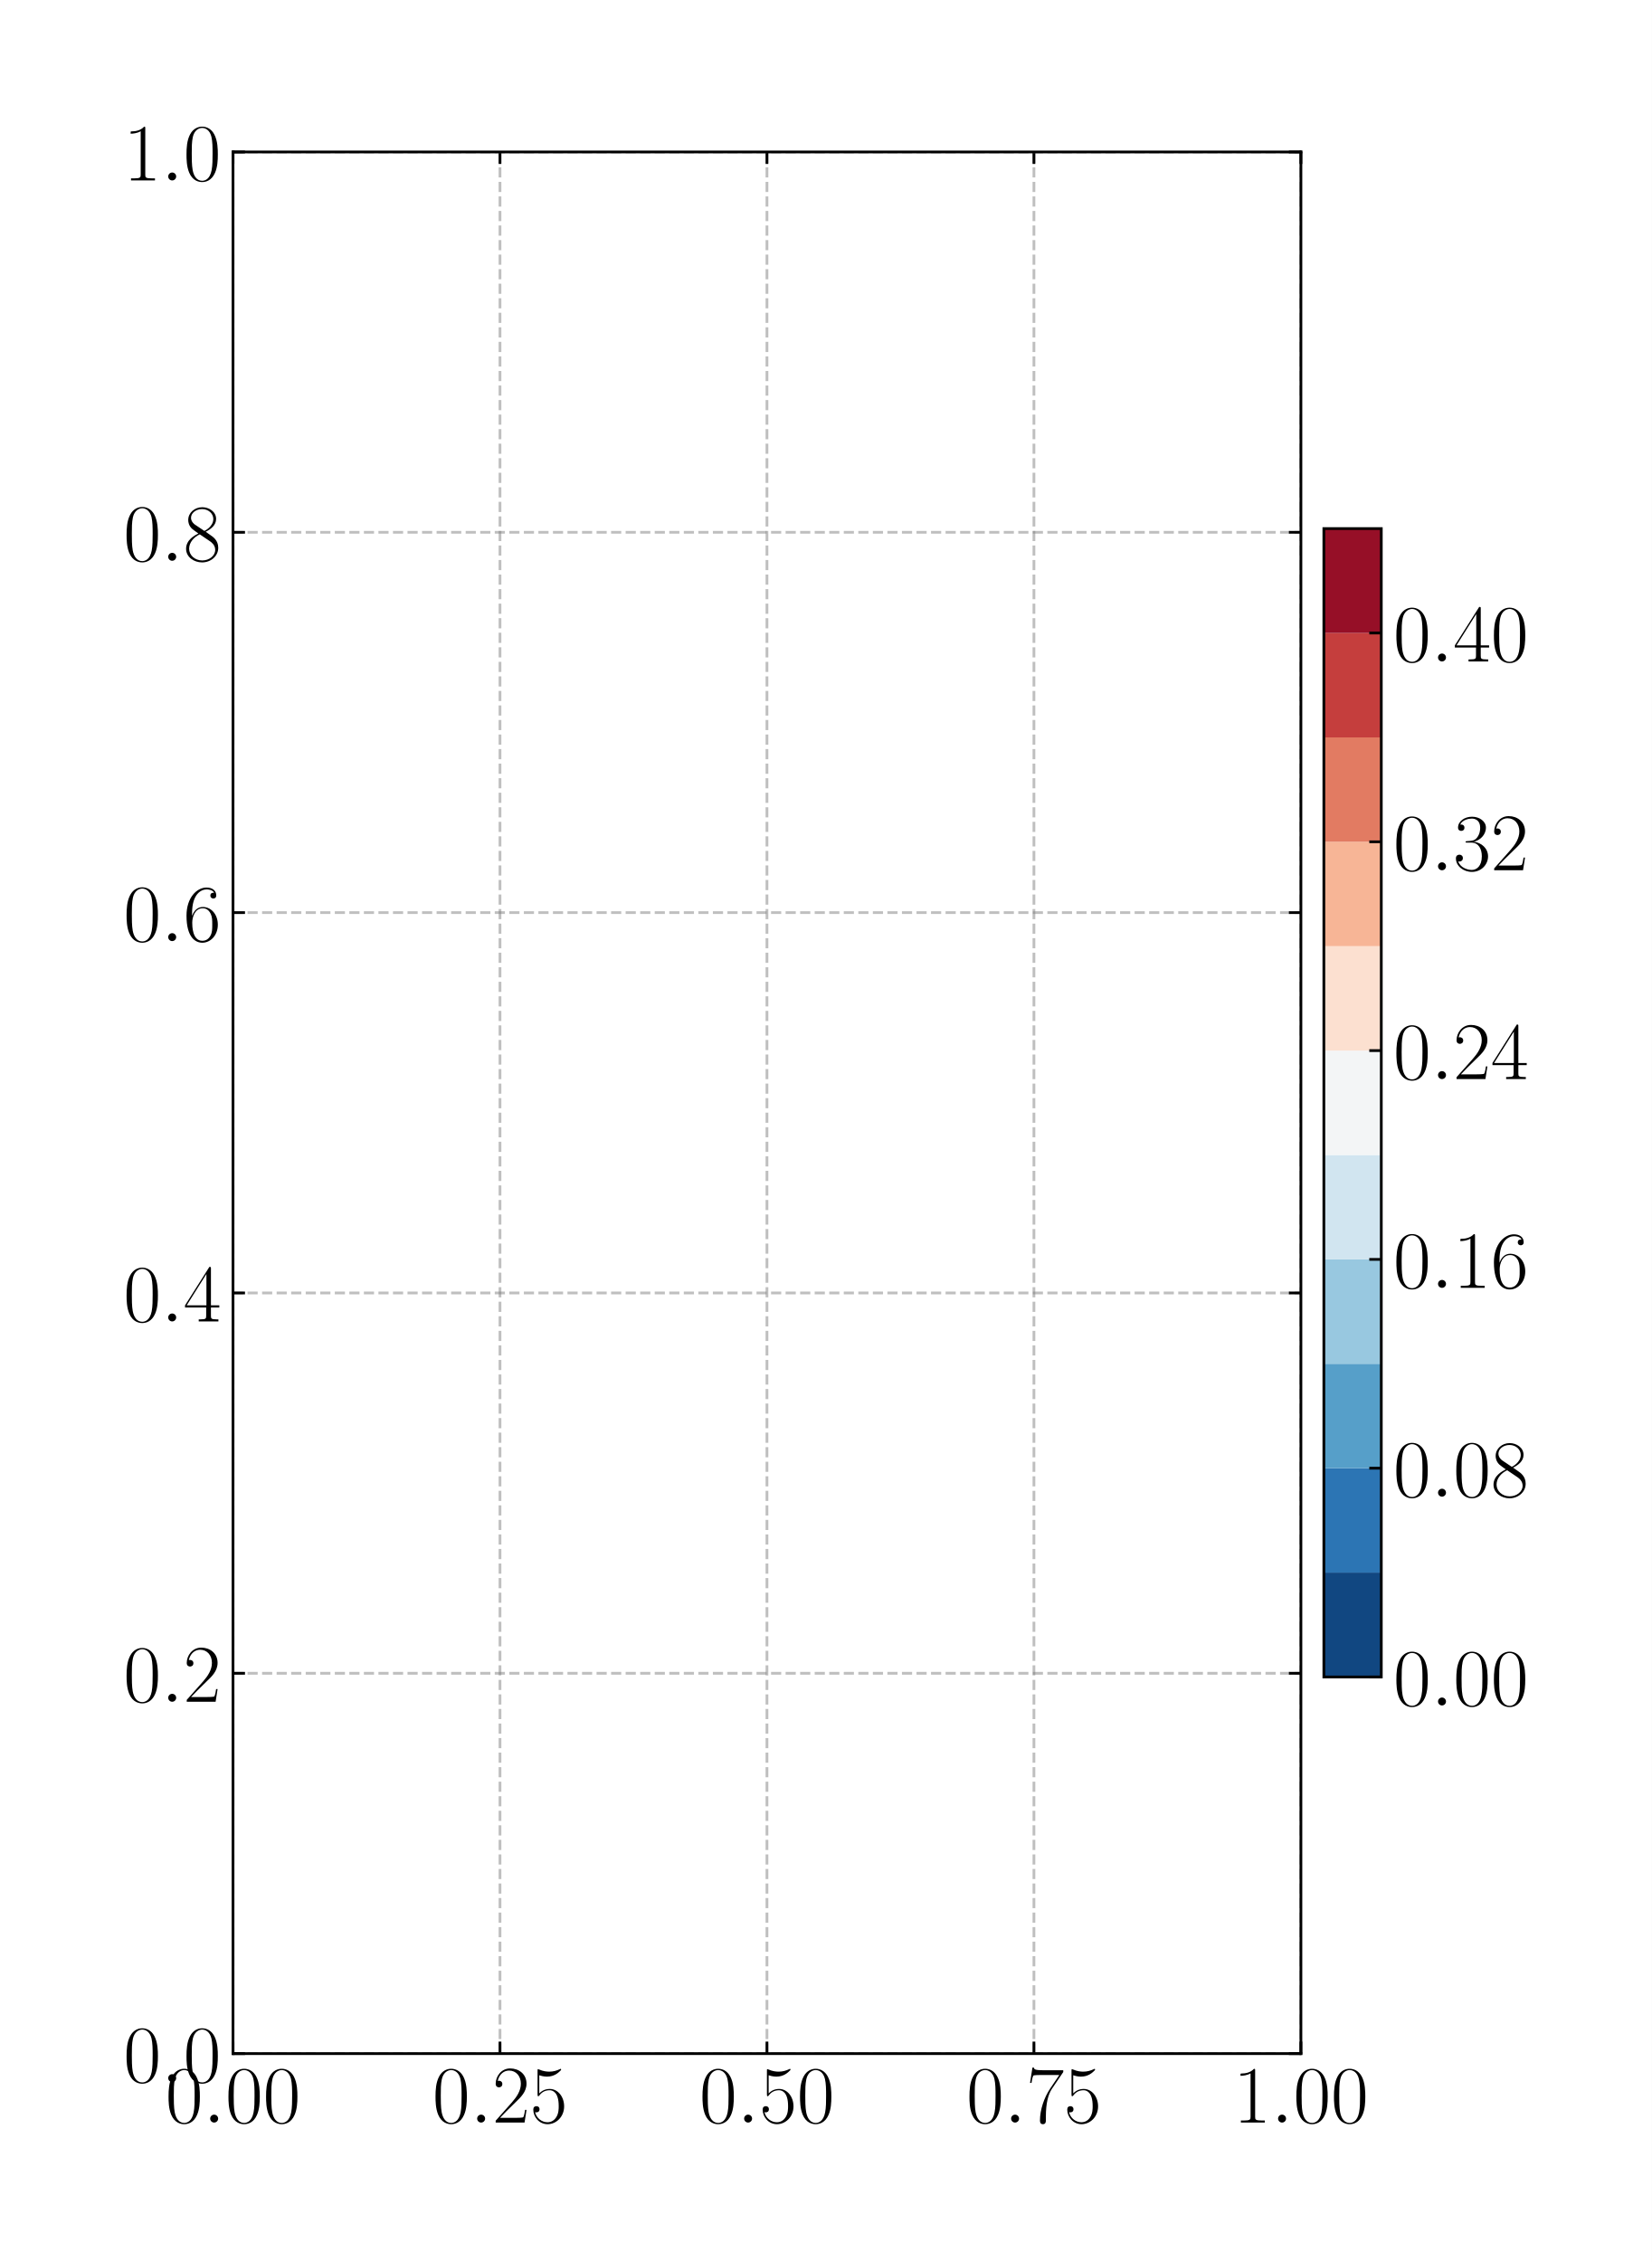
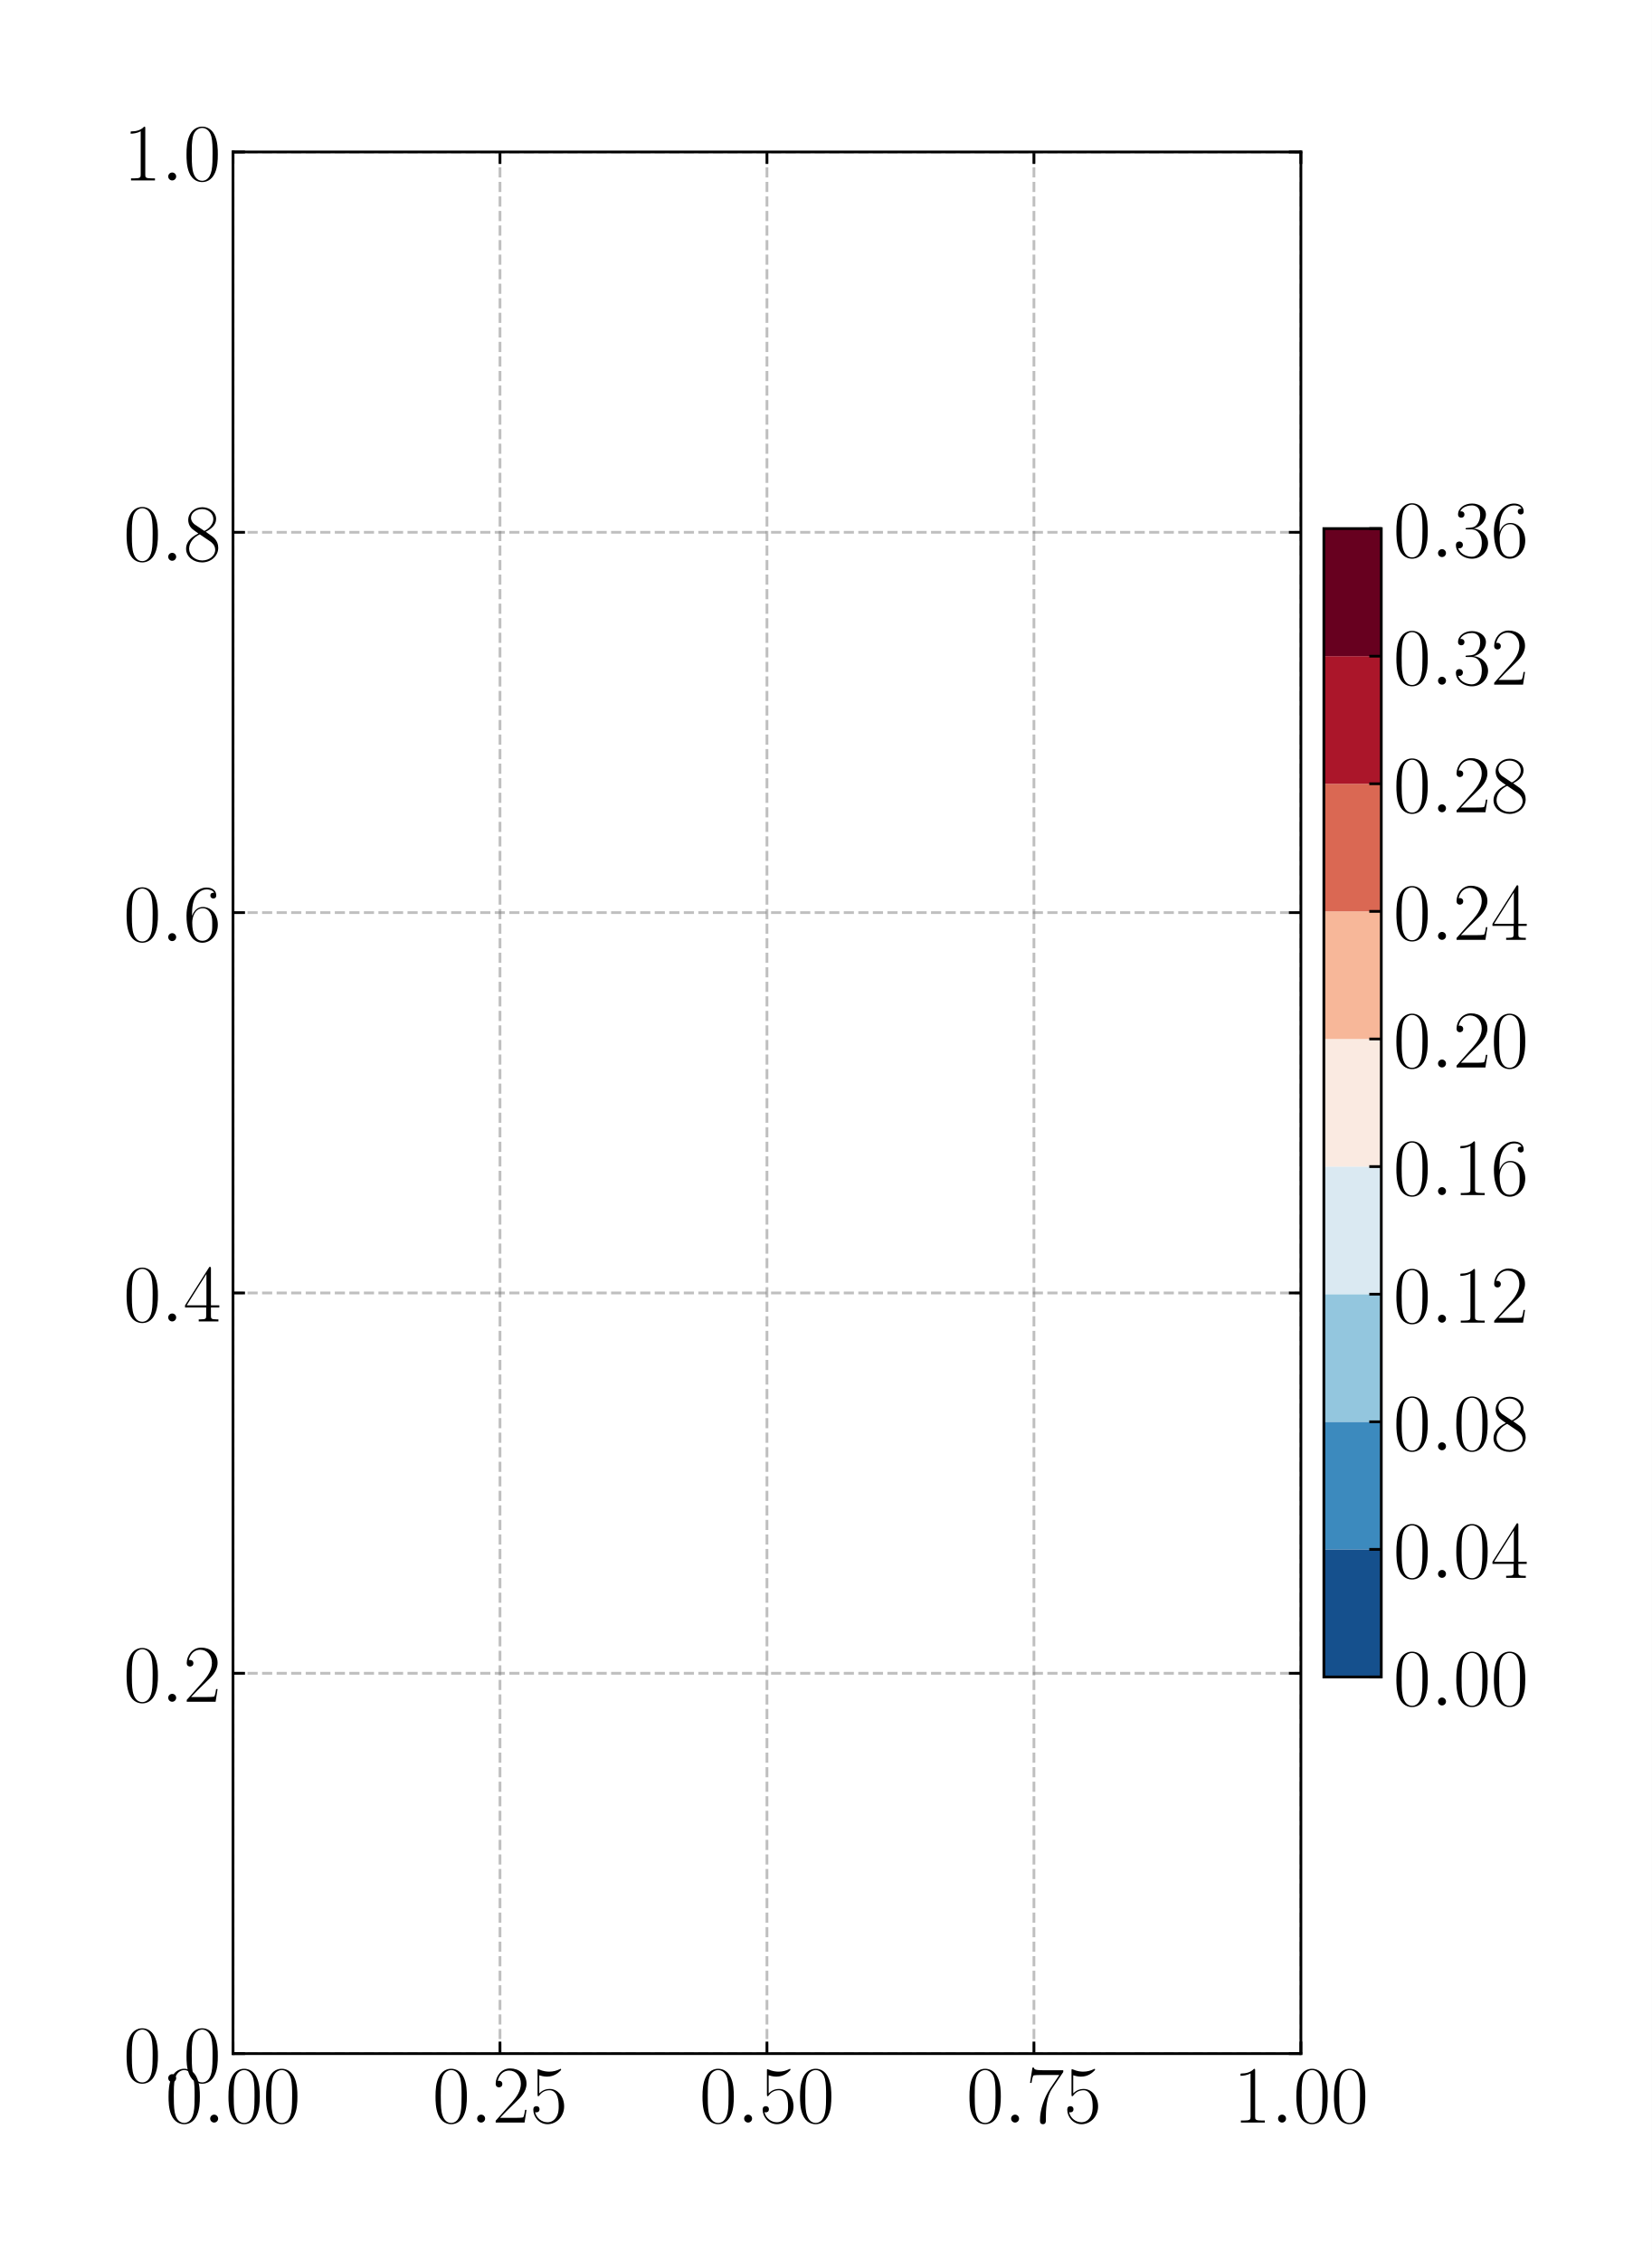
<svg xmlns="http://www.w3.org/2000/svg" xmlns:xlink="http://www.w3.org/1999/xlink" width="481.635pt" height="659.457pt" viewBox="0 0 481.635 659.457" version="1.1">
  <defs>
    <style type="text/css">*{stroke-linejoin: round; stroke-linecap: butt}</style>
  </defs>
  <g id="figure_1">
    <g id="patch_1">
      <path d="M -0 659.457  L 481.635 659.457  L 481.635 0  L -0 0  z " style="fill: #ffffff" />
    </g>
    <g id="axes_1">
      <g id="patch_2">
        <path d="M 67.935 598.702  L 379.299 598.702  L 379.299 44.302  L 67.935 44.302  z " style="fill: #ffffff" />
      </g>
      <g id="matplotlib.axis_1">
        <g id="xtick_1">
          <g id="line2d_1">
-             <path d="M 67.935 598.702  L 67.935 44.302  " clip-path="url(#pfa4547b58c)" style="fill: none; stroke-dasharray: 2.96,1.28; stroke-dashoffset: 0; stroke: #808080; stroke-opacity: 0.5; stroke-width: 0.8" />
+             <path d="M 67.935 598.702  L 67.935 44.302  " clip-path="url(#p21a7d51767)" style="fill: none; stroke-dasharray: 2.96,1.28; stroke-dashoffset: 0; stroke: #808080; stroke-opacity: 0.5; stroke-width: 0.8" />
          </g>
          <g id="line2d_2">
            <defs>
-               <path id="m3f43684e11" d="M 0 0  L 0 -3.5  " style="stroke: #000000; stroke-width: 0.8" />
+               <path id="mbd7648d756" d="M 0 0  L 0 -3.5  " style="stroke: #000000; stroke-width: 0.8" />
            </defs>
            <g>
-               <use xlink:href="#m3f43684e11" x="67.935" y="598.702" style="stroke: #000000; stroke-width: 0.8" />
+               <use xlink:href="#mbd7648d756" x="67.935" y="598.702" style="stroke: #000000; stroke-width: 0.8" />
            </g>
          </g>
          <g id="line2d_3">
            <defs>
-               <path id="m70e0f7472a" d="M 0 0  L 0 3.5  " style="stroke: #000000; stroke-width: 0.8" />
+               <path id="me96060d2ee" d="M 0 0  L 0 3.5  " style="stroke: #000000; stroke-width: 0.8" />
            </defs>
            <g>
-               <use xlink:href="#m70e0f7472a" x="67.935" y="44.302" style="stroke: #000000; stroke-width: 0.8" />
+               <use xlink:href="#me96060d2ee" x="67.935" y="44.302" style="stroke: #000000; stroke-width: 0.8" />
            </g>
          </g>
          <g id="text_1">
            <g transform="translate(48.23452 618.8066) scale(0.24 -0.24)">
              <defs>
                <path id="CMR17-30" d="M 2688 2025  C 2688 2416 2682 3080 2413 3591  C 2176 4039 1798 4198 1466 4198  C 1158 4198 768 4058 525 3597  C 269 3118 243 2524 243 2025  C 243 1661 250 1106 448 619  C 723 -39 1216 -128 1466 -128  C 1760 -128 2208 -7 2470 600  C 2662 1042 2688 1559 2688 2025  z M 1466 -26  C 1056 -26 813 325 723 812  C 653 1188 653 1738 653 2096  C 653 2588 653 2997 736 3387  C 858 3929 1216 4096 1466 4096  C 1728 4096 2067 3923 2189 3400  C 2272 3036 2278 2607 2278 2096  C 2278 1680 2278 1169 2202 792  C 2067 95 1690 -26 1466 -26  z " transform="scale(0.015625)" />
                <path id="CMMI12-3a" d="M 1178 307  C 1178 492 1024 619 870 619  C 685 619 557 466 557 313  C 557 128 710 0 864 0  C 1050 0 1178 153 1178 307  z " transform="scale(0.015625)" />
              </defs>
              <use xlink:href="#CMR17-30" transform="scale(0.996264)" />
              <use xlink:href="#CMMI12-3a" transform="translate(45.69048 0) scale(0.996264)" />
              <use xlink:href="#CMR17-30" transform="translate(72.78765 0) scale(0.996264)" />
              <use xlink:href="#CMR17-30" transform="translate(118.4781 0) scale(0.996264)" />
            </g>
          </g>
        </g>
        <g id="xtick_2">
          <g id="line2d_4">
-             <path d="M 145.776 598.702  L 145.776 44.302  " clip-path="url(#pfa4547b58c)" style="fill: none; stroke-dasharray: 2.96,1.28; stroke-dashoffset: 0; stroke: #808080; stroke-opacity: 0.5; stroke-width: 0.8" />
+             <path d="M 145.776 598.702  L 145.776 44.302  " clip-path="url(#p21a7d51767)" style="fill: none; stroke-dasharray: 2.96,1.28; stroke-dashoffset: 0; stroke: #808080; stroke-opacity: 0.5; stroke-width: 0.8" />
          </g>
          <g id="line2d_5">
            <g>
-               <use xlink:href="#m3f43684e11" x="145.776" y="598.702" style="stroke: #000000; stroke-width: 0.8" />
+               <use xlink:href="#mbd7648d756" x="145.776" y="598.702" style="stroke: #000000; stroke-width: 0.8" />
            </g>
          </g>
          <g id="line2d_6">
            <g>
-               <use xlink:href="#m70e0f7472a" x="145.776" y="44.302" style="stroke: #000000; stroke-width: 0.8" />
+               <use xlink:href="#me96060d2ee" x="145.776" y="44.302" style="stroke: #000000; stroke-width: 0.8" />
            </g>
          </g>
          <g id="text_2">
            <g transform="translate(126.0755 618.8066) scale(0.24 -0.24)">
              <defs>
                <path id="CMR17-32" d="M 2669 989  L 2554 989  C 2490 536 2438 459 2413 420  C 2381 369 1920 369 1830 369  L 602 369  C 832 619 1280 1072 1824 1597  C 2214 1967 2669 2402 2669 3035  C 2669 3790 2067 4224 1395 4224  C 691 4224 262 3604 262 3030  C 262 2780 448 2748 525 2748  C 589 2748 781 2787 781 3010  C 781 3207 614 3264 525 3264  C 486 3264 448 3258 422 3245  C 544 3790 915 4058 1306 4058  C 1862 4058 2227 3617 2227 3035  C 2227 2479 1901 2000 1536 1584  L 262 146  L 262 0  L 2515 0  L 2669 989  z " transform="scale(0.015625)" />
                <path id="CMR17-35" d="M 730 3692  C 794 3666 1056 3584 1325 3584  C 1920 3584 2246 3911 2432 4100  C 2432 4157 2432 4192 2394 4192  C 2387 4192 2374 4192 2323 4163  C 2099 4058 1837 3973 1517 3973  C 1325 3973 1037 3999 723 4139  C 653 4171 640 4171 634 4171  C 602 4171 595 4164 595 4037  L 595 2203  C 595 2089 595 2057 659 2057  C 691 2057 704 2070 736 2114  C 941 2401 1222 2522 1542 2522  C 1766 2522 2246 2382 2246 1289  C 2246 1085 2246 715 2054 421  C 1894 159 1645 25 1370 25  C 947 25 518 320 403 814  C 429 807 480 795 506 795  C 589 795 749 840 749 1038  C 749 1210 627 1280 506 1280  C 358 1280 262 1190 262 1011  C 262 454 704 -128 1382 -128  C 2042 -128 2669 440 2669 1264  C 2669 2030 2170 2624 1549 2624  C 1222 2624 947 2503 730 2274  L 730 3692  z " transform="scale(0.015625)" />
              </defs>
              <use xlink:href="#CMR17-30" transform="scale(0.996264)" />
              <use xlink:href="#CMMI12-3a" transform="translate(45.69048 0) scale(0.996264)" />
              <use xlink:href="#CMR17-32" transform="translate(72.78765 0) scale(0.996264)" />
              <use xlink:href="#CMR17-35" transform="translate(118.4781 0) scale(0.996264)" />
            </g>
          </g>
        </g>
        <g id="xtick_3">
          <g id="line2d_7">
-             <path d="M 223.617 598.702  L 223.617 44.302  " clip-path="url(#pfa4547b58c)" style="fill: none; stroke-dasharray: 2.96,1.28; stroke-dashoffset: 0; stroke: #808080; stroke-opacity: 0.5; stroke-width: 0.8" />
+             <path d="M 223.617 598.702  L 223.617 44.302  " clip-path="url(#p21a7d51767)" style="fill: none; stroke-dasharray: 2.96,1.28; stroke-dashoffset: 0; stroke: #808080; stroke-opacity: 0.5; stroke-width: 0.8" />
          </g>
          <g id="line2d_8">
            <g>
-               <use xlink:href="#m3f43684e11" x="223.617" y="598.702" style="stroke: #000000; stroke-width: 0.8" />
+               <use xlink:href="#mbd7648d756" x="223.617" y="598.702" style="stroke: #000000; stroke-width: 0.8" />
            </g>
          </g>
          <g id="line2d_9">
            <g>
-               <use xlink:href="#m70e0f7472a" x="223.617" y="44.302" style="stroke: #000000; stroke-width: 0.8" />
+               <use xlink:href="#me96060d2ee" x="223.617" y="44.302" style="stroke: #000000; stroke-width: 0.8" />
            </g>
          </g>
          <g id="text_3">
            <g transform="translate(203.9165 618.8066) scale(0.24 -0.24)">
              <use xlink:href="#CMR17-30" transform="scale(0.996264)" />
              <use xlink:href="#CMMI12-3a" transform="translate(45.69048 0) scale(0.996264)" />
              <use xlink:href="#CMR17-35" transform="translate(72.78765 0) scale(0.996264)" />
              <use xlink:href="#CMR17-30" transform="translate(118.4781 0) scale(0.996264)" />
            </g>
          </g>
        </g>
        <g id="xtick_4">
          <g id="line2d_10">
-             <path d="M 301.458 598.702  L 301.458 44.302  " clip-path="url(#pfa4547b58c)" style="fill: none; stroke-dasharray: 2.96,1.28; stroke-dashoffset: 0; stroke: #808080; stroke-opacity: 0.5; stroke-width: 0.8" />
+             <path d="M 301.458 598.702  L 301.458 44.302  " clip-path="url(#p21a7d51767)" style="fill: none; stroke-dasharray: 2.96,1.28; stroke-dashoffset: 0; stroke: #808080; stroke-opacity: 0.5; stroke-width: 0.8" />
          </g>
          <g id="line2d_11">
            <g>
-               <use xlink:href="#m3f43684e11" x="301.458" y="598.702" style="stroke: #000000; stroke-width: 0.8" />
+               <use xlink:href="#mbd7648d756" x="301.458" y="598.702" style="stroke: #000000; stroke-width: 0.8" />
            </g>
          </g>
          <g id="line2d_12">
            <g>
-               <use xlink:href="#m70e0f7472a" x="301.458" y="44.302" style="stroke: #000000; stroke-width: 0.8" />
+               <use xlink:href="#me96060d2ee" x="301.458" y="44.302" style="stroke: #000000; stroke-width: 0.8" />
            </g>
          </g>
          <g id="text_4">
            <g transform="translate(281.7575 618.8066) scale(0.24 -0.24)">
              <defs>
                <path id="CMR17-37" d="M 2886 3941  L 2886 4081  L 1382 4081  C 634 4081 621 4165 595 4288  L 480 4288  L 294 3094  L 410 3094  C 429 3215 474 3540 550 3661  C 589 3712 1062 3712 1171 3712  L 2579 3712  L 1869 2661  C 1395 1954 1069 999 1069 165  C 1069 89 1069 -128 1299 -128  C 1530 -128 1530 89 1530 171  L 1530 465  C 1530 1508 1709 2196 2003 2636  L 2886 3941  z " transform="scale(0.015625)" />
              </defs>
              <use xlink:href="#CMR17-30" transform="scale(0.996264)" />
              <use xlink:href="#CMMI12-3a" transform="translate(45.69048 0) scale(0.996264)" />
              <use xlink:href="#CMR17-37" transform="translate(72.78765 0) scale(0.996264)" />
              <use xlink:href="#CMR17-35" transform="translate(118.4781 0) scale(0.996264)" />
            </g>
          </g>
        </g>
        <g id="xtick_5">
          <g id="line2d_13">
-             <path d="M 379.299 598.702  L 379.299 44.302  " clip-path="url(#pfa4547b58c)" style="fill: none; stroke-dasharray: 2.96,1.28; stroke-dashoffset: 0; stroke: #808080; stroke-opacity: 0.5; stroke-width: 0.8" />
+             <path d="M 379.299 598.702  L 379.299 44.302  " clip-path="url(#p21a7d51767)" style="fill: none; stroke-dasharray: 2.96,1.28; stroke-dashoffset: 0; stroke: #808080; stroke-opacity: 0.5; stroke-width: 0.8" />
          </g>
          <g id="line2d_14">
            <g>
-               <use xlink:href="#m3f43684e11" x="379.299" y="598.702" style="stroke: #000000; stroke-width: 0.8" />
+               <use xlink:href="#mbd7648d756" x="379.299" y="598.702" style="stroke: #000000; stroke-width: 0.8" />
            </g>
          </g>
          <g id="line2d_15">
            <g>
-               <use xlink:href="#m70e0f7472a" x="379.299" y="44.302" style="stroke: #000000; stroke-width: 0.8" />
+               <use xlink:href="#me96060d2ee" x="379.299" y="44.302" style="stroke: #000000; stroke-width: 0.8" />
            </g>
          </g>
          <g id="text_5">
            <g transform="translate(359.5985 618.8066) scale(0.24 -0.24)">
              <defs>
                <path id="CMR17-31" d="M 1702 4058  C 1702 4192 1696 4192 1606 4192  C 1357 3916 979 3827 621 3827  C 602 3827 570 3827 563 3808  C 557 3795 557 3782 557 3648  C 755 3648 1088 3686 1344 3839  L 1344 461  C 1344 236 1331 160 781 160  L 589 160  L 589 0  C 896 0 1216 0 1523 0  C 1830 0 2150 0 2458 0  L 2458 160  L 2266 160  C 1715 160 1702 230 1702 458  L 1702 4058  z " transform="scale(0.015625)" />
              </defs>
              <use xlink:href="#CMR17-31" transform="scale(0.996264)" />
              <use xlink:href="#CMMI12-3a" transform="translate(45.69048 0) scale(0.996264)" />
              <use xlink:href="#CMR17-30" transform="translate(72.78765 0) scale(0.996264)" />
              <use xlink:href="#CMR17-30" transform="translate(118.4781 0) scale(0.996264)" />
            </g>
          </g>
        </g>
      </g>
      <g id="matplotlib.axis_2">
        <g id="ytick_1">
          <g id="line2d_16">
-             <path d="M 67.935 598.702  L 379.299 598.702  " clip-path="url(#pfa4547b58c)" style="fill: none; stroke-dasharray: 2.96,1.28; stroke-dashoffset: 0; stroke: #808080; stroke-opacity: 0.5; stroke-width: 0.8" />
+             <path d="M 67.935 598.702  L 379.299 598.702  " clip-path="url(#p21a7d51767)" style="fill: none; stroke-dasharray: 2.96,1.28; stroke-dashoffset: 0; stroke: #808080; stroke-opacity: 0.5; stroke-width: 0.8" />
          </g>
          <g id="line2d_17">
            <defs>
-               <path id="m78758a238e" d="M 0 0  L 3.5 0  " style="stroke: #000000; stroke-width: 0.8" />
+               <path id="m20a5eaf996" d="M 0 0  L 3.5 0  " style="stroke: #000000; stroke-width: 0.8" />
            </defs>
            <g>
-               <use xlink:href="#m78758a238e" x="67.935" y="598.702" style="stroke: #000000; stroke-width: 0.8" />
+               <use xlink:href="#m20a5eaf996" x="67.935" y="598.702" style="stroke: #000000; stroke-width: 0.8" />
            </g>
          </g>
          <g id="line2d_18">
            <defs>
-               <path id="m8bba74ec84" d="M 0 0  L -3.5 0  " style="stroke: #000000; stroke-width: 0.8" />
+               <path id="m142b1b6d24" d="M 0 0  L -3.5 0  " style="stroke: #000000; stroke-width: 0.8" />
            </defs>
            <g>
-               <use xlink:href="#m8bba74ec84" x="379.299" y="598.702" style="stroke: #000000; stroke-width: 0.8" />
+               <use xlink:href="#m142b1b6d24" x="379.299" y="598.702" style="stroke: #000000; stroke-width: 0.8" />
            </g>
          </g>
          <g id="text_6">
            <g transform="translate(36 607.0044) scale(0.24 -0.24)">
              <use xlink:href="#CMR17-30" transform="scale(0.996264)" />
              <use xlink:href="#CMMI12-3a" transform="translate(45.69048 0) scale(0.996264)" />
              <use xlink:href="#CMR17-30" transform="translate(72.78765 0) scale(0.996264)" />
            </g>
          </g>
        </g>
        <g id="ytick_2">
          <g id="line2d_19">
-             <path d="M 67.935 487.822  L 379.299 487.822  " clip-path="url(#pfa4547b58c)" style="fill: none; stroke-dasharray: 2.96,1.28; stroke-dashoffset: 0; stroke: #808080; stroke-opacity: 0.5; stroke-width: 0.8" />
+             <path d="M 67.935 487.822  L 379.299 487.822  " clip-path="url(#p21a7d51767)" style="fill: none; stroke-dasharray: 2.96,1.28; stroke-dashoffset: 0; stroke: #808080; stroke-opacity: 0.5; stroke-width: 0.8" />
          </g>
          <g id="line2d_20">
            <g>
-               <use xlink:href="#m78758a238e" x="67.935" y="487.822" style="stroke: #000000; stroke-width: 0.8" />
+               <use xlink:href="#m20a5eaf996" x="67.935" y="487.822" style="stroke: #000000; stroke-width: 0.8" />
            </g>
          </g>
          <g id="line2d_21">
            <g>
-               <use xlink:href="#m8bba74ec84" x="379.299" y="487.822" style="stroke: #000000; stroke-width: 0.8" />
+               <use xlink:href="#m142b1b6d24" x="379.299" y="487.822" style="stroke: #000000; stroke-width: 0.8" />
            </g>
          </g>
          <g id="text_7">
            <g transform="translate(36 496.1244) scale(0.24 -0.24)">
              <use xlink:href="#CMR17-30" transform="scale(0.996264)" />
              <use xlink:href="#CMMI12-3a" transform="translate(45.69048 0) scale(0.996264)" />
              <use xlink:href="#CMR17-32" transform="translate(72.78765 0) scale(0.996264)" />
            </g>
          </g>
        </g>
        <g id="ytick_3">
          <g id="line2d_22">
-             <path d="M 67.935 376.942  L 379.299 376.942  " clip-path="url(#pfa4547b58c)" style="fill: none; stroke-dasharray: 2.96,1.28; stroke-dashoffset: 0; stroke: #808080; stroke-opacity: 0.5; stroke-width: 0.8" />
+             <path d="M 67.935 376.942  L 379.299 376.942  " clip-path="url(#p21a7d51767)" style="fill: none; stroke-dasharray: 2.96,1.28; stroke-dashoffset: 0; stroke: #808080; stroke-opacity: 0.5; stroke-width: 0.8" />
          </g>
          <g id="line2d_23">
            <g>
-               <use xlink:href="#m78758a238e" x="67.935" y="376.942" style="stroke: #000000; stroke-width: 0.8" />
+               <use xlink:href="#m20a5eaf996" x="67.935" y="376.942" style="stroke: #000000; stroke-width: 0.8" />
            </g>
          </g>
          <g id="line2d_24">
            <g>
-               <use xlink:href="#m8bba74ec84" x="379.299" y="376.942" style="stroke: #000000; stroke-width: 0.8" />
+               <use xlink:href="#m142b1b6d24" x="379.299" y="376.942" style="stroke: #000000; stroke-width: 0.8" />
            </g>
          </g>
          <g id="text_8">
            <g transform="translate(36 385.2444) scale(0.24 -0.24)">
              <defs>
                <path id="CMR17-34" d="M 2150 4122  C 2150 4256 2144 4256 2029 4256  L 128 1254  L 128 1088  L 1779 1088  L 1779 457  C 1779 224 1766 160 1318 160  L 1197 160  L 1197 0  C 1402 0 1747 0 1965 0  C 2182 0 2528 0 2733 0  L 2733 160  L 2611 160  C 2163 160 2150 224 2150 457  L 2150 1088  L 2803 1088  L 2803 1254  L 2150 1254  L 2150 4122  z M 1798 3703  L 1798 1254  L 256 1254  L 1798 3703  z " transform="scale(0.015625)" />
              </defs>
              <use xlink:href="#CMR17-30" transform="scale(0.996264)" />
              <use xlink:href="#CMMI12-3a" transform="translate(45.69048 0) scale(0.996264)" />
              <use xlink:href="#CMR17-34" transform="translate(72.78765 0) scale(0.996264)" />
            </g>
          </g>
        </g>
        <g id="ytick_4">
          <g id="line2d_25">
-             <path d="M 67.935 266.062  L 379.299 266.062  " clip-path="url(#pfa4547b58c)" style="fill: none; stroke-dasharray: 2.96,1.28; stroke-dashoffset: 0; stroke: #808080; stroke-opacity: 0.5; stroke-width: 0.8" />
+             <path d="M 67.935 266.062  L 379.299 266.062  " clip-path="url(#p21a7d51767)" style="fill: none; stroke-dasharray: 2.96,1.28; stroke-dashoffset: 0; stroke: #808080; stroke-opacity: 0.5; stroke-width: 0.8" />
          </g>
          <g id="line2d_26">
            <g>
-               <use xlink:href="#m78758a238e" x="67.935" y="266.062" style="stroke: #000000; stroke-width: 0.8" />
+               <use xlink:href="#m20a5eaf996" x="67.935" y="266.062" style="stroke: #000000; stroke-width: 0.8" />
            </g>
          </g>
          <g id="line2d_27">
            <g>
-               <use xlink:href="#m8bba74ec84" x="379.299" y="266.062" style="stroke: #000000; stroke-width: 0.8" />
+               <use xlink:href="#m142b1b6d24" x="379.299" y="266.062" style="stroke: #000000; stroke-width: 0.8" />
            </g>
          </g>
          <g id="text_9">
            <g transform="translate(36 274.3644) scale(0.24 -0.24)">
              <defs>
                <path id="CMR17-36" d="M 678 2176  C 678 3690 1395 4032 1811 4032  C 1946 4032 2272 4009 2400 3776  C 2298 3776 2106 3776 2106 3553  C 2106 3381 2246 3323 2336 3323  C 2394 3323 2566 3348 2566 3560  C 2566 3954 2246 4179 1805 4179  C 1043 4179 243 3390 243 1984  C 243 253 966 -128 1478 -128  C 2099 -128 2688 427 2688 1283  C 2688 2081 2170 2662 1517 2662  C 1126 2662 838 2407 678 1960  L 678 2176  z M 1478 25  C 691 25 691 1200 691 1436  C 691 1896 909 2560 1504 2560  C 1613 2560 1926 2560 2138 2120  C 2253 1870 2253 1609 2253 1289  C 2253 944 2253 690 2118 434  C 1978 171 1773 25 1478 25  z " transform="scale(0.015625)" />
              </defs>
              <use xlink:href="#CMR17-30" transform="scale(0.996264)" />
              <use xlink:href="#CMMI12-3a" transform="translate(45.69048 0) scale(0.996264)" />
              <use xlink:href="#CMR17-36" transform="translate(72.78765 0) scale(0.996264)" />
            </g>
          </g>
        </g>
        <g id="ytick_5">
          <g id="line2d_28">
-             <path d="M 67.935 155.182  L 379.299 155.182  " clip-path="url(#pfa4547b58c)" style="fill: none; stroke-dasharray: 2.96,1.28; stroke-dashoffset: 0; stroke: #808080; stroke-opacity: 0.5; stroke-width: 0.8" />
+             <path d="M 67.935 155.182  L 379.299 155.182  " clip-path="url(#p21a7d51767)" style="fill: none; stroke-dasharray: 2.96,1.28; stroke-dashoffset: 0; stroke: #808080; stroke-opacity: 0.5; stroke-width: 0.8" />
          </g>
          <g id="line2d_29">
            <g>
-               <use xlink:href="#m78758a238e" x="67.935" y="155.182" style="stroke: #000000; stroke-width: 0.8" />
+               <use xlink:href="#m20a5eaf996" x="67.935" y="155.182" style="stroke: #000000; stroke-width: 0.8" />
            </g>
          </g>
          <g id="line2d_30">
            <g>
-               <use xlink:href="#m8bba74ec84" x="379.299" y="155.182" style="stroke: #000000; stroke-width: 0.8" />
+               <use xlink:href="#m142b1b6d24" x="379.299" y="155.182" style="stroke: #000000; stroke-width: 0.8" />
            </g>
          </g>
          <g id="text_10">
            <g transform="translate(36 163.4844) scale(0.24 -0.24)">
              <defs>
                <path id="CMR17-38" d="M 1741 2264  C 2144 2467 2554 2773 2554 3263  C 2554 3841 1990 4179 1472 4179  C 890 4179 378 3759 378 3180  C 378 3021 416 2747 666 2505  C 730 2442 998 2251 1171 2130  C 883 1983 211 1634 211 934  C 211 279 838 -128 1459 -128  C 2144 -128 2720 362 2720 1010  C 2720 1590 2330 1857 2074 2029  L 1741 2264  z M 902 2822  C 851 2854 595 3051 595 3351  C 595 3739 998 4032 1459 4032  C 1965 4032 2336 3676 2336 3262  C 2336 2669 1670 2331 1638 2331  C 1632 2331 1626 2331 1574 2370  L 902 2822  z M 2080 1519  C 2176 1449 2483 1240 2483 851  C 2483 381 2010 25 1472 25  C 890 25 448 438 448 940  C 448 1443 838 1862 1280 2060  L 2080 1519  z " transform="scale(0.015625)" />
              </defs>
              <use xlink:href="#CMR17-30" transform="scale(0.996264)" />
              <use xlink:href="#CMMI12-3a" transform="translate(45.69048 0) scale(0.996264)" />
              <use xlink:href="#CMR17-38" transform="translate(72.78765 0) scale(0.996264)" />
            </g>
          </g>
        </g>
        <g id="ytick_6">
          <g id="line2d_31">
-             <path d="M 67.935 44.302  L 379.299 44.302  " clip-path="url(#pfa4547b58c)" style="fill: none; stroke-dasharray: 2.96,1.28; stroke-dashoffset: 0; stroke: #808080; stroke-opacity: 0.5; stroke-width: 0.8" />
+             <path d="M 67.935 44.302  L 379.299 44.302  " clip-path="url(#p21a7d51767)" style="fill: none; stroke-dasharray: 2.96,1.28; stroke-dashoffset: 0; stroke: #808080; stroke-opacity: 0.5; stroke-width: 0.8" />
          </g>
          <g id="line2d_32">
            <g>
-               <use xlink:href="#m78758a238e" x="67.935" y="44.302" style="stroke: #000000; stroke-width: 0.8" />
+               <use xlink:href="#m20a5eaf996" x="67.935" y="44.302" style="stroke: #000000; stroke-width: 0.8" />
            </g>
          </g>
          <g id="line2d_33">
            <g>
-               <use xlink:href="#m8bba74ec84" x="379.299" y="44.302" style="stroke: #000000; stroke-width: 0.8" />
+               <use xlink:href="#m142b1b6d24" x="379.299" y="44.302" style="stroke: #000000; stroke-width: 0.8" />
            </g>
          </g>
          <g id="text_11">
            <g transform="translate(36 52.6044) scale(0.24 -0.24)">
              <use xlink:href="#CMR17-31" transform="scale(0.996264)" />
              <use xlink:href="#CMMI12-3a" transform="translate(45.69048 0) scale(0.996264)" />
              <use xlink:href="#CMR17-30" transform="translate(72.78765 0) scale(0.996264)" />
            </g>
          </g>
        </g>
      </g>
      <g id="patch_3">
        <path d="M 67.935 598.702  L 67.935 44.302  " style="fill: none; stroke: #000000; stroke-width: 0.8; stroke-linejoin: miter; stroke-linecap: square" />
      </g>
      <g id="patch_4">
        <path d="M 379.299 598.702  L 379.299 44.302  " style="fill: none; stroke: #000000; stroke-width: 0.8; stroke-linejoin: miter; stroke-linecap: square" />
      </g>
      <g id="patch_5">
        <path d="M 67.935 598.702  L 379.299 598.702  " style="fill: none; stroke: #000000; stroke-width: 0.8; stroke-linejoin: miter; stroke-linecap: square" />
      </g>
      <g id="patch_6">
        <path d="M 67.935 44.302  L 379.299 44.302  " style="fill: none; stroke: #000000; stroke-width: 0.8; stroke-linejoin: miter; stroke-linecap: square" />
      </g>
    </g>
    <g id="axes_2">
      <g id="patch_7">
        <path d="M 385.995 488.902  L 402.735 488.902  L 402.735 154.102  L 385.995 154.102  z " style="fill: #ffffff" />
      </g>
      <g id="QuadMesh_1">
-         <path d="M 385.995 488.902  L 402.735 488.902  L 402.735 458.466  L 385.995 458.466  L 385.995 488.902  " clip-path="url(#p643085cdd2)" style="fill: #114781" />
-         <path d="M 385.995 458.466  L 402.735 458.466  L 402.735 428.029  L 385.995 428.029  L 385.995 458.466  " clip-path="url(#p643085cdd2)" style="fill: #2c75b4" />
-         <path d="M 385.995 428.029  L 402.735 428.029  L 402.735 397.593  L 385.995 397.593  L 385.995 428.029  " clip-path="url(#p643085cdd2)" style="fill: #569fc9" />
-         <path d="M 385.995 397.593  L 402.735 397.593  L 402.735 367.157  L 385.995 367.157  L 385.995 397.593  " clip-path="url(#p643085cdd2)" style="fill: #98c8e0" />
-         <path d="M 385.995 367.157  L 402.735 367.157  L 402.735 336.72  L 385.995 336.72  L 385.995 367.157  " clip-path="url(#p643085cdd2)" style="fill: #d1e5f0" />
-         <path d="M 385.995 336.72  L 402.735 336.72  L 402.735 306.284  L 385.995 306.284  L 385.995 336.72  " clip-path="url(#p643085cdd2)" style="fill: #f3f5f6" />
-         <path d="M 385.995 306.284  L 402.735 306.284  L 402.735 275.848  L 385.995 275.848  L 385.995 306.284  " clip-path="url(#p643085cdd2)" style="fill: #fce0d0" />
-         <path d="M 385.995 275.848  L 402.735 275.848  L 402.735 245.411  L 385.995 245.411  L 385.995 275.848  " clip-path="url(#p643085cdd2)" style="fill: #f7b596" />
-         <path d="M 385.995 245.411  L 402.735 245.411  L 402.735 214.975  L 385.995 214.975  L 385.995 245.411  " clip-path="url(#p643085cdd2)" style="fill: #e27b62" />
-         <path d="M 385.995 214.975  L 402.735 214.975  L 402.735 184.539  L 385.995 184.539  L 385.995 214.975  " clip-path="url(#p643085cdd2)" style="fill: #c53e3d" />
-         <path d="M 385.995 184.539  L 402.735 184.539  L 402.735 154.102  L 385.995 154.102  L 385.995 184.539  " clip-path="url(#p643085cdd2)" style="fill: #960f27" />
+         <path d="M 385.995 488.902  L 402.735 488.902  L 402.735 451.702  L 385.995 451.702  L 385.995 488.902  " clip-path="url(#pe8019479d7)" style="fill: #15508d" />
+         <path d="M 385.995 451.702  L 402.735 451.702  L 402.735 414.502  L 385.995 414.502  L 385.995 451.702  " clip-path="url(#pe8019479d7)" style="fill: #3c8abe" />
+         <path d="M 385.995 414.502  L 402.735 414.502  L 402.735 377.302  L 385.995 377.302  L 385.995 414.502  " clip-path="url(#pe8019479d7)" style="fill: #93c6de" />
+         <path d="M 385.995 377.302  L 402.735 377.302  L 402.735 340.102  L 385.995 340.102  L 385.995 377.302  " clip-path="url(#pe8019479d7)" style="fill: #dae9f2" />
+         <path d="M 385.995 340.102  L 402.735 340.102  L 402.735 302.902  L 385.995 302.902  L 385.995 340.102  " clip-path="url(#pe8019479d7)" style="fill: #faeae1" />
+         <path d="M 385.995 302.902  L 402.735 302.902  L 402.735 265.702  L 385.995 265.702  L 385.995 302.902  " clip-path="url(#pe8019479d7)" style="fill: #f7b799" />
+         <path d="M 385.995 265.702  L 402.735 265.702  L 402.735 228.502  L 385.995 228.502  L 385.995 265.702  " clip-path="url(#pe8019479d7)" style="fill: #da6853" />
+         <path d="M 385.995 228.502  L 402.735 228.502  L 402.735 191.302  L 385.995 191.302  L 385.995 228.502  " clip-path="url(#pe8019479d7)" style="fill: #ab162a" />
+         <path d="M 385.995 191.302  L 402.735 191.302  L 402.735 154.102  L 385.995 154.102  L 385.995 191.302  " clip-path="url(#pe8019479d7)" style="fill: #67001f" />
      </g>
      <g id="matplotlib.axis_3" />
      <g id="matplotlib.axis_4">
        <g id="ytick_7">
          <g id="line2d_34">
            <g>
-               <use xlink:href="#m8bba74ec84" x="402.735" y="488.902" style="stroke: #000000; stroke-width: 0.8" />
+               <use xlink:href="#m142b1b6d24" x="402.735" y="488.902" style="stroke: #000000; stroke-width: 0.8" />
            </g>
          </g>
          <g id="text_12">
            <g transform="translate(406.2348 497.2044) scale(0.24 -0.24)">
              <use xlink:href="#CMR17-30" transform="scale(0.996264)" />
              <use xlink:href="#CMMI12-3a" transform="translate(45.69048 0) scale(0.996264)" />
              <use xlink:href="#CMR17-30" transform="translate(72.78765 0) scale(0.996264)" />
              <use xlink:href="#CMR17-30" transform="translate(118.4781 0) scale(0.996264)" />
            </g>
          </g>
        </g>
        <g id="ytick_8">
          <g id="line2d_35">
            <g>
-               <use xlink:href="#m8bba74ec84" x="402.735" y="428.029" style="stroke: #000000; stroke-width: 0.8" />
+               <use xlink:href="#m142b1b6d24" x="402.735" y="451.702" style="stroke: #000000; stroke-width: 0.8" />
            </g>
          </g>
          <g id="text_13">
-             <g transform="translate(406.2348 436.3317) scale(0.24 -0.24)">
-               <use xlink:href="#CMR17-30" transform="scale(0.996264)" />
-               <use xlink:href="#CMMI12-3a" transform="translate(45.69048 0) scale(0.996264)" />
-               <use xlink:href="#CMR17-30" transform="translate(72.78765 0) scale(0.996264)" />
-               <use xlink:href="#CMR17-38" transform="translate(118.4781 0) scale(0.996264)" />
+             <g transform="translate(406.2348 460.0044) scale(0.24 -0.24)">
+               <use xlink:href="#CMR17-30" transform="scale(0.996264)" />
+               <use xlink:href="#CMMI12-3a" transform="translate(45.69048 0) scale(0.996264)" />
+               <use xlink:href="#CMR17-30" transform="translate(72.78765 0) scale(0.996264)" />
+               <use xlink:href="#CMR17-34" transform="translate(118.4781 0) scale(0.996264)" />
            </g>
          </g>
        </g>
        <g id="ytick_9">
          <g id="line2d_36">
            <g>
-               <use xlink:href="#m8bba74ec84" x="402.735" y="367.157" style="stroke: #000000; stroke-width: 0.8" />
+               <use xlink:href="#m142b1b6d24" x="402.735" y="414.502" style="stroke: #000000; stroke-width: 0.8" />
            </g>
          </g>
          <g id="text_14">
-             <g transform="translate(406.2348 375.459) scale(0.24 -0.24)">
+             <g transform="translate(406.2348 422.8044) scale(0.24 -0.24)">
+               <use xlink:href="#CMR17-30" transform="scale(0.996264)" />
+               <use xlink:href="#CMMI12-3a" transform="translate(45.69048 0) scale(0.996264)" />
+               <use xlink:href="#CMR17-30" transform="translate(72.78765 0) scale(0.996264)" />
+               <use xlink:href="#CMR17-38" transform="translate(118.4781 0) scale(0.996264)" />
+             </g>
+           </g>
+         </g>
+         <g id="ytick_10">
+           <g id="line2d_37">
+             <g>
+               <use xlink:href="#m142b1b6d24" x="402.735" y="377.302" style="stroke: #000000; stroke-width: 0.8" />
+             </g>
+           </g>
+           <g id="text_15">
+             <g transform="translate(406.2348 385.6044) scale(0.24 -0.24)">
+               <use xlink:href="#CMR17-30" transform="scale(0.996264)" />
+               <use xlink:href="#CMMI12-3a" transform="translate(45.69048 0) scale(0.996264)" />
+               <use xlink:href="#CMR17-31" transform="translate(72.78765 0) scale(0.996264)" />
+               <use xlink:href="#CMR17-32" transform="translate(118.4781 0) scale(0.996264)" />
+             </g>
+           </g>
+         </g>
+         <g id="ytick_11">
+           <g id="line2d_38">
+             <g>
+               <use xlink:href="#m142b1b6d24" x="402.735" y="340.102" style="stroke: #000000; stroke-width: 0.8" />
+             </g>
+           </g>
+           <g id="text_16">
+             <g transform="translate(406.2348 348.4044) scale(0.24 -0.24)">
              <use xlink:href="#CMR17-30" transform="scale(0.996264)" />
              <use xlink:href="#CMMI12-3a" transform="translate(45.69048 0) scale(0.996264)" />
              <use xlink:href="#CMR17-31" transform="translate(72.78765 0) scale(0.996264)" />
              <use xlink:href="#CMR17-36" transform="translate(118.4781 0) scale(0.996264)" />
            </g>
          </g>
        </g>
-         <g id="ytick_10">
-           <g id="line2d_37">
-             <g>
-               <use xlink:href="#m8bba74ec84" x="402.735" y="306.284" style="stroke: #000000; stroke-width: 0.8" />
-             </g>
-           </g>
-           <g id="text_15">
-             <g transform="translate(406.2348 314.5862) scale(0.24 -0.24)">
+         <g id="ytick_12">
+           <g id="line2d_39">
+             <g>
+               <use xlink:href="#m142b1b6d24" x="402.735" y="302.902" style="stroke: #000000; stroke-width: 0.8" />
+             </g>
+           </g>
+           <g id="text_17">
+             <g transform="translate(406.2348 311.2044) scale(0.24 -0.24)">
+               <use xlink:href="#CMR17-30" transform="scale(0.996264)" />
+               <use xlink:href="#CMMI12-3a" transform="translate(45.69048 0) scale(0.996264)" />
+               <use xlink:href="#CMR17-32" transform="translate(72.78765 0) scale(0.996264)" />
+               <use xlink:href="#CMR17-30" transform="translate(118.4781 0) scale(0.996264)" />
+             </g>
+           </g>
+         </g>
+         <g id="ytick_13">
+           <g id="line2d_40">
+             <g>
+               <use xlink:href="#m142b1b6d24" x="402.735" y="265.702" style="stroke: #000000; stroke-width: 0.8" />
+             </g>
+           </g>
+           <g id="text_18">
+             <g transform="translate(406.2348 274.0044) scale(0.24 -0.24)">
              <use xlink:href="#CMR17-30" transform="scale(0.996264)" />
              <use xlink:href="#CMMI12-3a" transform="translate(45.69048 0) scale(0.996264)" />
              <use xlink:href="#CMR17-32" transform="translate(72.78765 0) scale(0.996264)" />
              <use xlink:href="#CMR17-34" transform="translate(118.4781 0) scale(0.996264)" />
            </g>
          </g>
        </g>
-         <g id="ytick_11">
-           <g id="line2d_38">
-             <g>
-               <use xlink:href="#m8bba74ec84" x="402.735" y="245.411" style="stroke: #000000; stroke-width: 0.8" />
-             </g>
-           </g>
-           <g id="text_16">
-             <g transform="translate(406.2348 253.7135) scale(0.24 -0.24)">
+         <g id="ytick_14">
+           <g id="line2d_41">
+             <g>
+               <use xlink:href="#m142b1b6d24" x="402.735" y="228.502" style="stroke: #000000; stroke-width: 0.8" />
+             </g>
+           </g>
+           <g id="text_19">
+             <g transform="translate(406.2348 236.8044) scale(0.24 -0.24)">
+               <use xlink:href="#CMR17-30" transform="scale(0.996264)" />
+               <use xlink:href="#CMMI12-3a" transform="translate(45.69048 0) scale(0.996264)" />
+               <use xlink:href="#CMR17-32" transform="translate(72.78765 0) scale(0.996264)" />
+               <use xlink:href="#CMR17-38" transform="translate(118.4781 0) scale(0.996264)" />
+             </g>
+           </g>
+         </g>
+         <g id="ytick_15">
+           <g id="line2d_42">
+             <g>
+               <use xlink:href="#m142b1b6d24" x="402.735" y="191.302" style="stroke: #000000; stroke-width: 0.8" />
+             </g>
+           </g>
+           <g id="text_20">
+             <g transform="translate(406.2348 199.6044) scale(0.24 -0.24)">
              <defs>
                <path id="CMR17-33" d="M 1414 2157  C 1984 2157 2234 1662 2234 1090  C 2234 320 1824 25 1453 25  C 1114 25 563 194 390 693  C 422 680 454 680 486 680  C 640 680 755 782 755 948  C 755 1133 614 1216 486 1216  C 378 1216 211 1165 211 926  C 211 335 787 -128 1466 -128  C 2176 -128 2720 430 2720 1085  C 2720 1707 2208 2157 1600 2227  C 2086 2328 2554 2756 2554 3329  C 2554 3820 2048 4179 1472 4179  C 890 4179 378 3829 378 3329  C 378 3110 544 3072 627 3072  C 762 3072 877 3155 877 3321  C 877 3486 762 3569 627 3569  C 602 3569 570 3569 544 3557  C 730 3959 1235 4032 1459 4032  C 1683 4032 2106 3925 2106 3320  C 2106 3143 2080 2828 1862 2550  C 1670 2304 1453 2304 1242 2284  C 1210 2284 1062 2269 1037 2269  C 992 2263 966 2257 966 2208  C 966 2163 973 2157 1101 2157  L 1414 2157  z " transform="scale(0.015625)" />
              </defs>
              <use xlink:href="#CMR17-30" transform="scale(0.996264)" />
              <use xlink:href="#CMMI12-3a" transform="translate(45.69048 0) scale(0.996264)" />
              <use xlink:href="#CMR17-33" transform="translate(72.78765 0) scale(0.996264)" />
              <use xlink:href="#CMR17-32" transform="translate(118.4781 0) scale(0.996264)" />
            </g>
          </g>
        </g>
-         <g id="ytick_12">
-           <g id="line2d_39">
-             <g>
-               <use xlink:href="#m8bba74ec84" x="402.735" y="184.539" style="stroke: #000000; stroke-width: 0.8" />
-             </g>
-           </g>
-           <g id="text_17">
-             <g transform="translate(406.2348 192.8408) scale(0.24 -0.24)">
-               <use xlink:href="#CMR17-30" transform="scale(0.996264)" />
-               <use xlink:href="#CMMI12-3a" transform="translate(45.69048 0) scale(0.996264)" />
-               <use xlink:href="#CMR17-34" transform="translate(72.78765 0) scale(0.996264)" />
-               <use xlink:href="#CMR17-30" transform="translate(118.4781 0) scale(0.996264)" />
+         <g id="ytick_16">
+           <g id="line2d_43">
+             <g>
+               <use xlink:href="#m142b1b6d24" x="402.735" y="154.102" style="stroke: #000000; stroke-width: 0.8" />
+             </g>
+           </g>
+           <g id="text_21">
+             <g transform="translate(406.2348 162.4044) scale(0.24 -0.24)">
+               <use xlink:href="#CMR17-30" transform="scale(0.996264)" />
+               <use xlink:href="#CMMI12-3a" transform="translate(45.69048 0) scale(0.996264)" />
+               <use xlink:href="#CMR17-33" transform="translate(72.78765 0) scale(0.996264)" />
+               <use xlink:href="#CMR17-36" transform="translate(118.4781 0) scale(0.996264)" />
            </g>
          </g>
        </g>
      </g>
      <g id="LineCollection_1" />
      <g id="patch_8">
        <path d="M 385.995 488.902  L 394.365 488.902  L 402.735 488.902  L 402.735 154.102  L 394.365 154.102  L 385.995 154.102  L 385.995 488.902  z " style="fill: none; stroke: #000000; stroke-width: 0.8; stroke-linejoin: miter; stroke-linecap: square" />
      </g>
    </g>
  </g>
  <defs>
-     <clipPath id="pfa4547b58c">
+     <clipPath id="p21a7d51767">
      <rect x="67.935" y="44.302" width="311.364" height="554.4" />
    </clipPath>
-     <clipPath id="p643085cdd2">
+     <clipPath id="pe8019479d7">
      <rect x="385.995" y="154.102" width="16.74" height="334.8" />
    </clipPath>
  </defs>
</svg>
